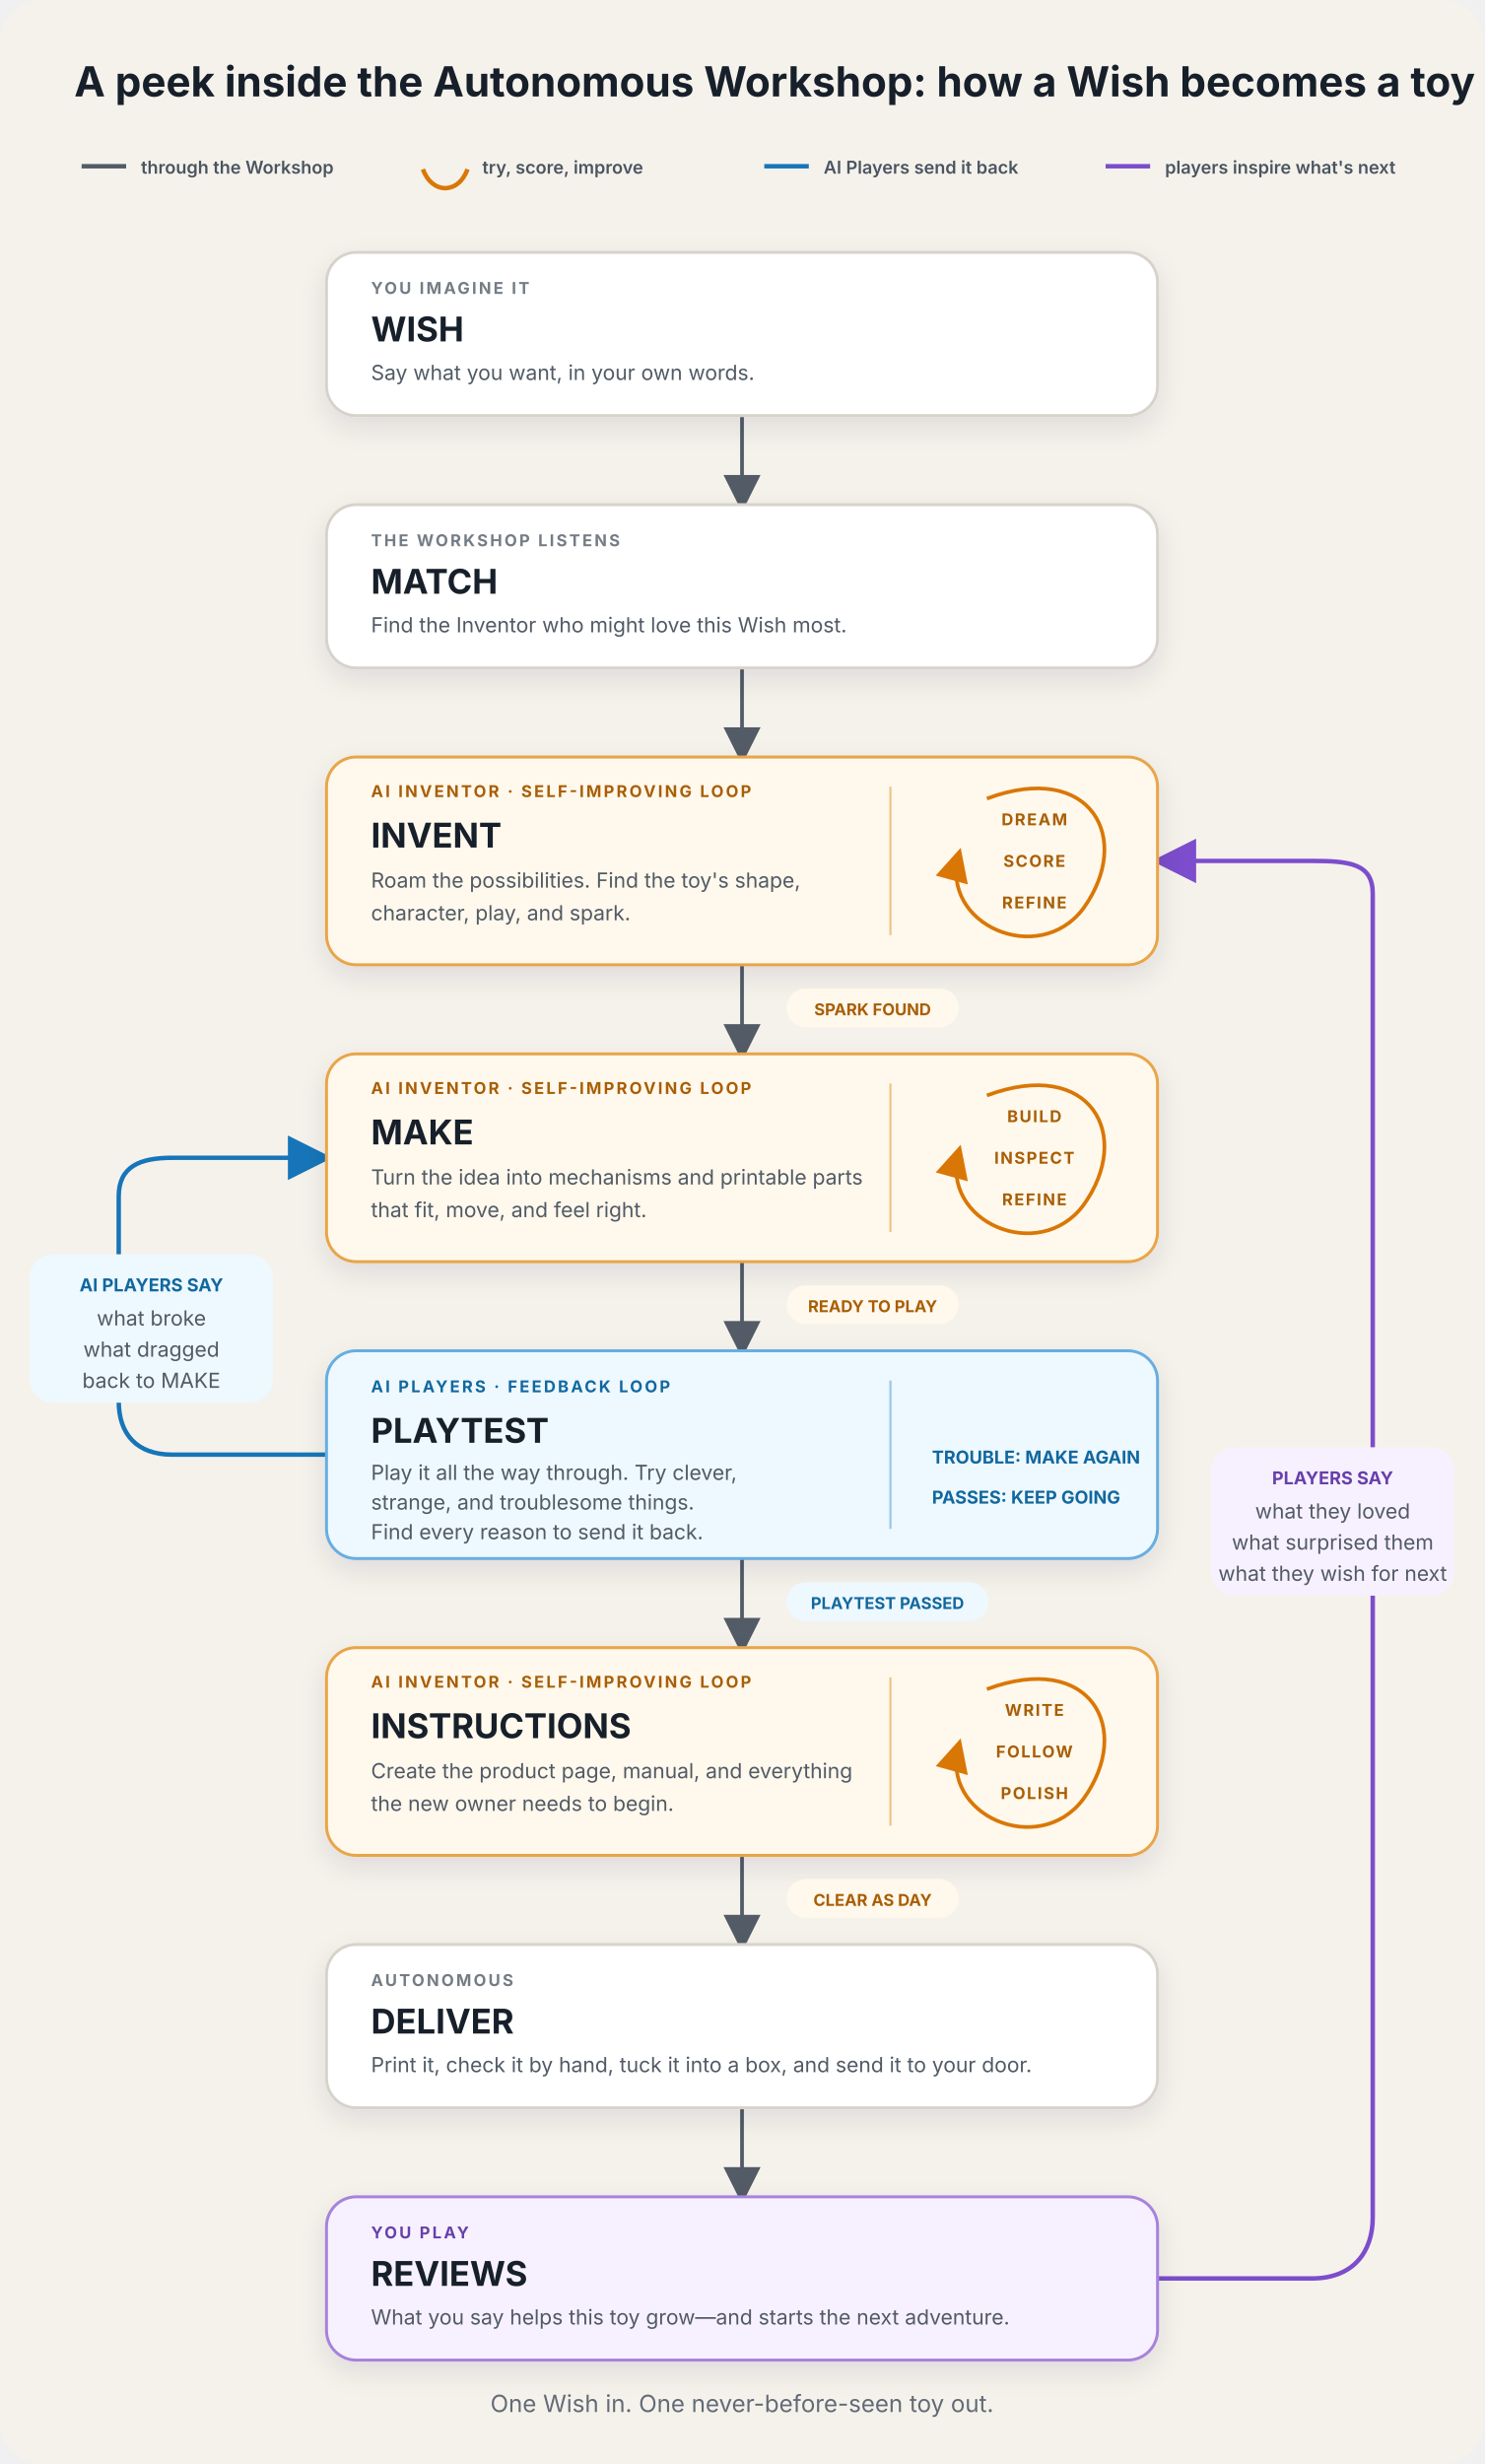
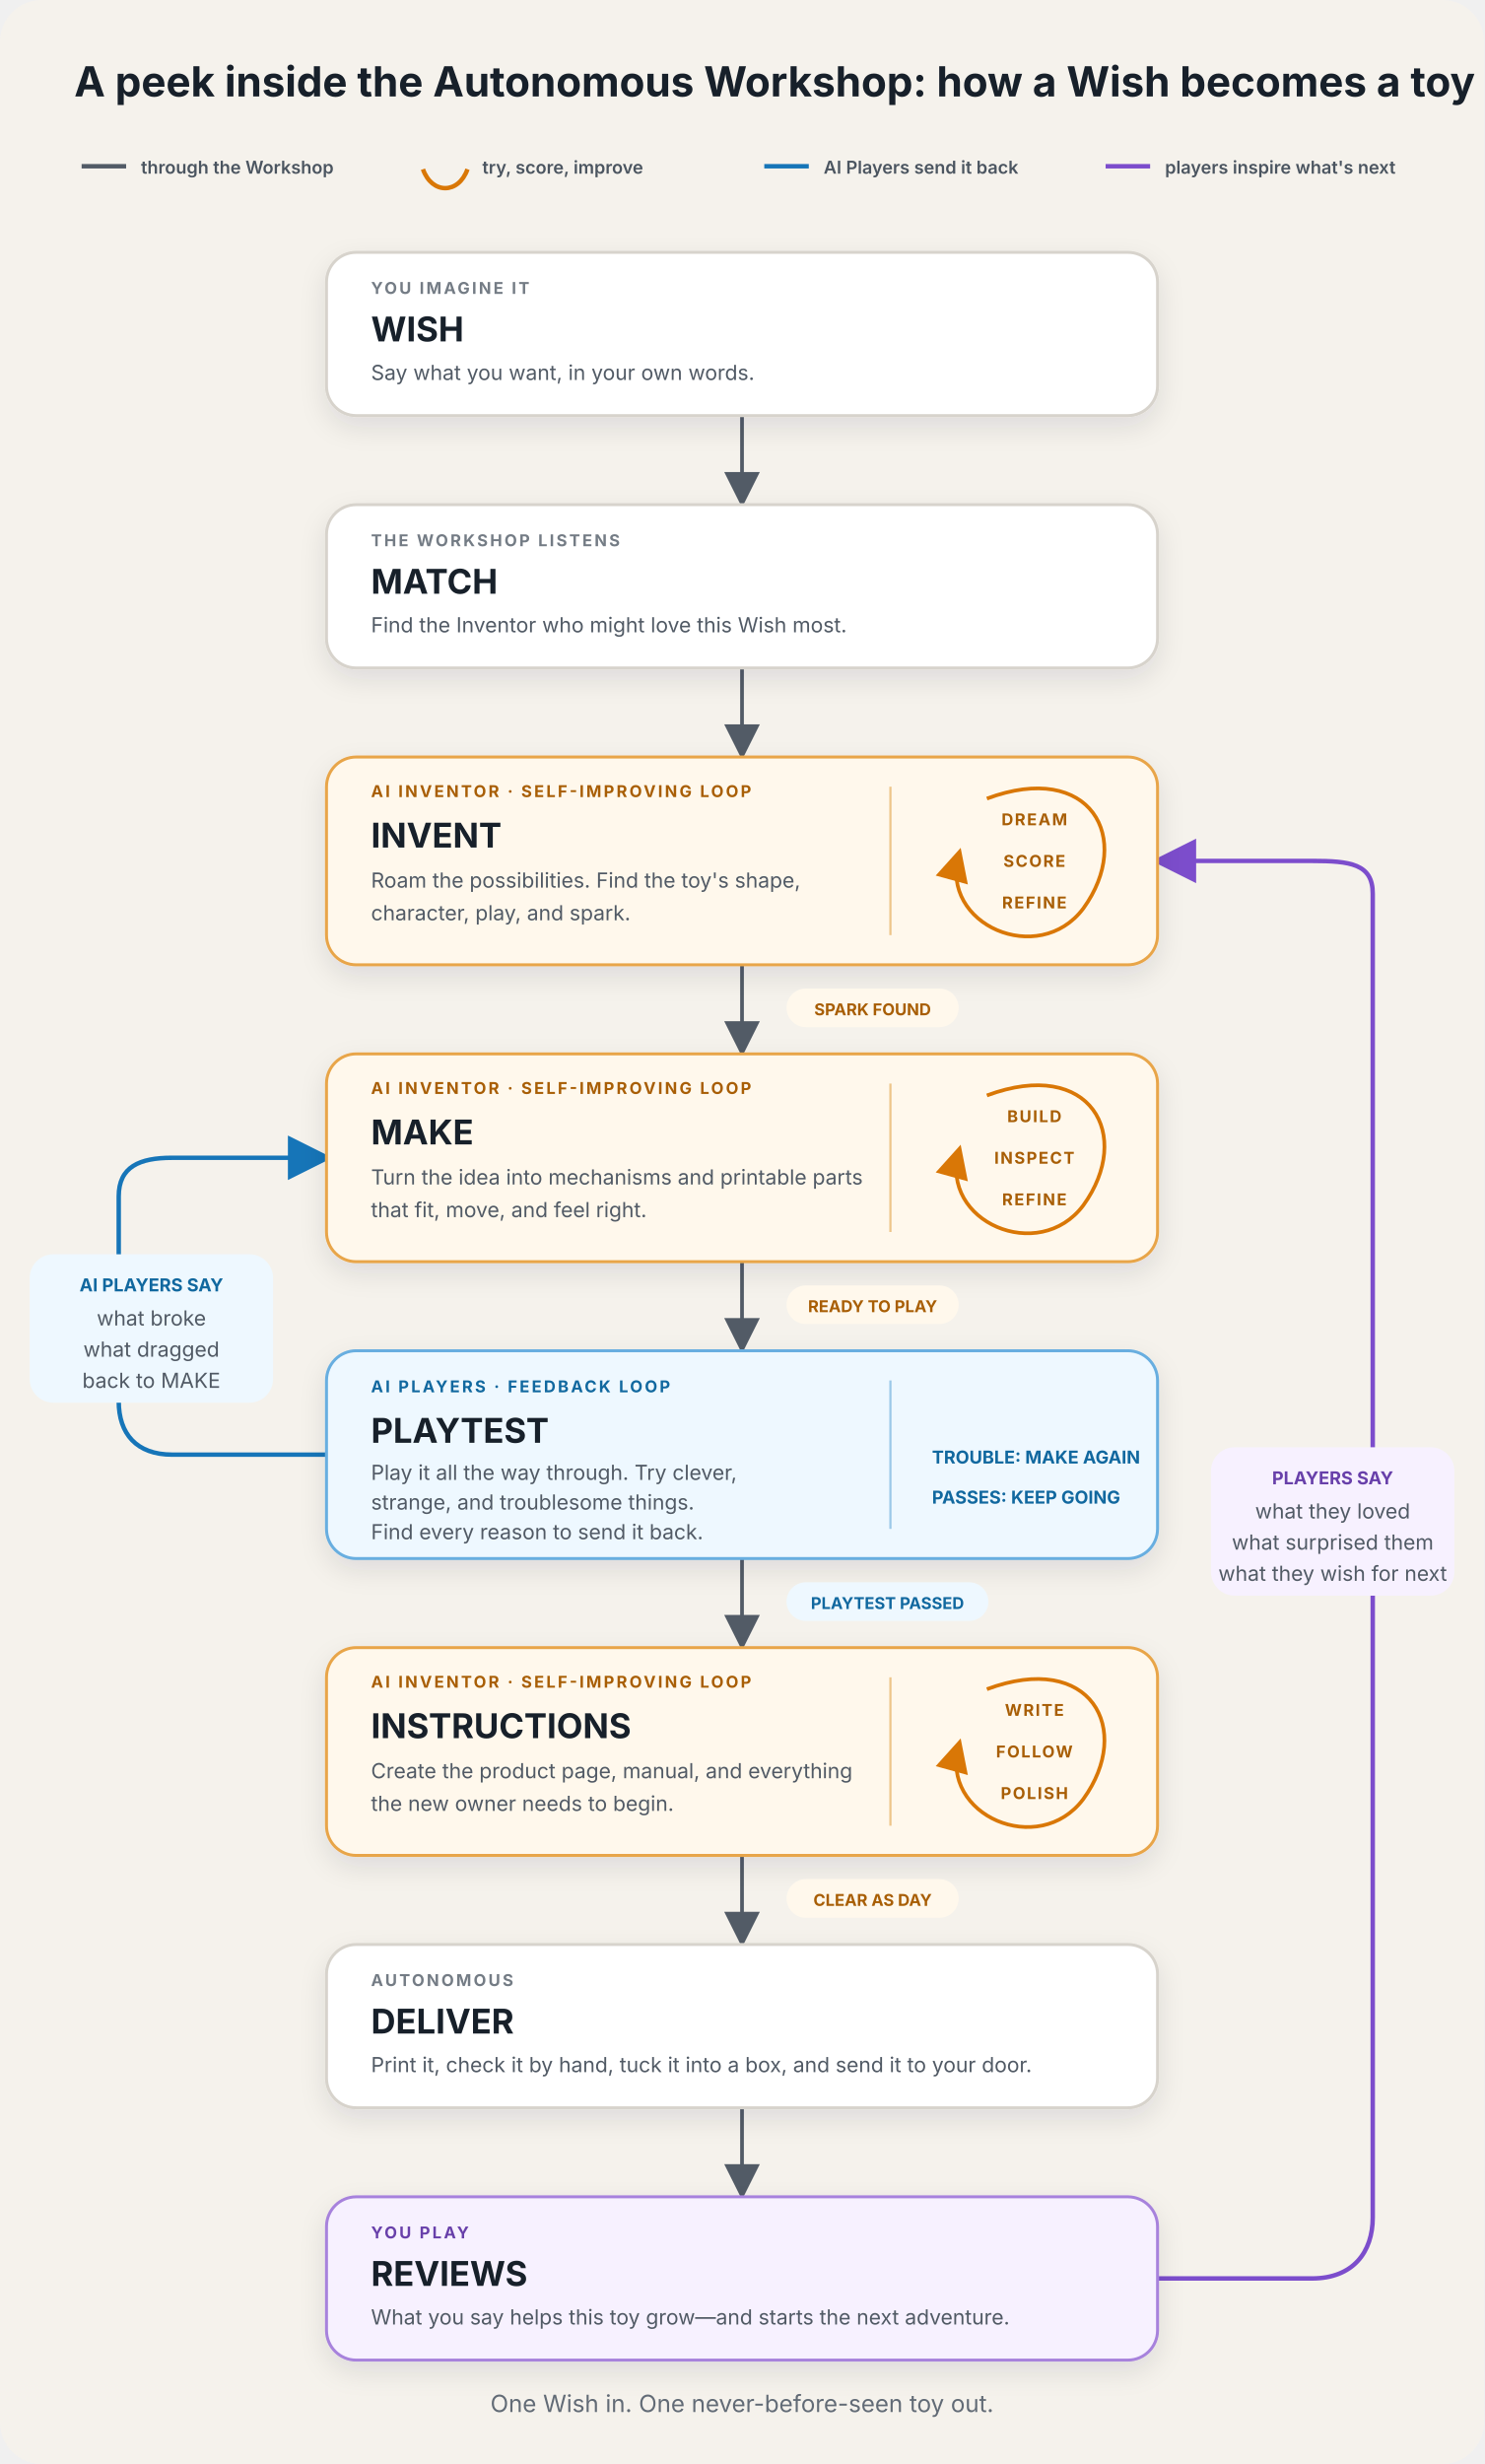
<svg xmlns="http://www.w3.org/2000/svg" viewBox="0 0 1000 1660" role="img" aria-labelledby="title description">
  <defs>
    <filter id="shadow" x="-20%" y="-20%" width="140%" height="160%">
      <feDropShadow dx="0" dy="7" stdDeviation="9" flood-color="#17202a" flood-opacity="0.10" />
    </filter>
-     <marker id="arrow-main" markerWidth="10" markerHeight="10" refX="8" refY="5" orient="auto" markerUnits="strokeWidth">
-       <path d="M 0 0 L 10 5 L 0 10 z" fill="#525b66" />
+     <marker id="arrow-main" viewBox="0 0 12 12" markerWidth="24" markerHeight="24" refX="11" refY="6" orient="auto" markerUnits="userSpaceOnUse" overflow="visible">
+       <polygon points="0,0 12,6 0,12" fill="#525b66" />
    </marker>
    <marker id="arrow-micro" markerWidth="9" markerHeight="9" refX="7" refY="4.5" orient="auto" markerUnits="strokeWidth">
      <path d="M 0 0 L 9 4.5 L 0 9 z" fill="#d97706" />
    </marker>
    <marker id="arrow-ai" markerWidth="10" markerHeight="10" refX="8" refY="5" orient="auto" markerUnits="strokeWidth">
      <path d="M 0 0 L 10 5 L 0 10 z" fill="#1675b8" />
    </marker>
    <marker id="arrow-human" markerWidth="10" markerHeight="10" refX="8" refY="5" orient="auto" markerUnits="strokeWidth">
      <path d="M 0 0 L 10 5 L 0 10 z" fill="#7c4dcc" />
    </marker>
    <style>
      .title { font: 700 28px -apple-system, BlinkMacSystemFont, "Segoe UI", sans-serif; fill: #17202a; }
      .subtitle { font: 400 16px -apple-system, BlinkMacSystemFont, "Segoe UI", sans-serif; fill: #626b76; }
      .legend { font: 600 12px -apple-system, BlinkMacSystemFont, "Segoe UI", sans-serif; fill: #4b5560; }
      .node { fill: #ffffff; stroke: #d7d3cc; stroke-width: 2; }
      .node-internal { fill: #fff8ec; stroke: #e8a548; stroke-width: 2; }
      .node-ai { fill: #eef8ff; stroke: #67aee0; stroke-width: 2; }
      .node-human { fill: #f7f1ff; stroke: #a782dc; stroke-width: 2; }
      .eyebrow { font: 700 11px -apple-system, BlinkMacSystemFont, "Segoe UI", sans-serif; letter-spacing: 1.5px; fill: #747c85; }
      .eyebrow-internal { fill: #a85e05; }
      .eyebrow-ai { fill: #11689f; }
      .eyebrow-human { fill: #6840aa; }
      .heading { font: 700 23px -apple-system, BlinkMacSystemFont, "Segoe UI", sans-serif; fill: #17202a; }
      .body { font: 400 14px -apple-system, BlinkMacSystemFont, "Segoe UI", sans-serif; fill: #515a65; }
      .micro-copy { font: 700 11px -apple-system, BlinkMacSystemFont, "Segoe UI", sans-serif; letter-spacing: 1px; fill: #a85e05; }
      .gate { font: 700 11px -apple-system, BlinkMacSystemFont, "Segoe UI", sans-serif; fill: #a85e05; }
      .gate-ai { font: 700 11px -apple-system, BlinkMacSystemFont, "Segoe UI", sans-serif; fill: #11689f; }
      .edge-label-ai { font: 700 12px -apple-system, BlinkMacSystemFont, "Segoe UI", sans-serif; fill: #11689f; }
      .edge-label-human { font: 700 12px -apple-system, BlinkMacSystemFont, "Segoe UI", sans-serif; fill: #6840aa; }
      .flow { fill: none; stroke: #525b66; stroke-width: 2.5; marker-end: url(#arrow-main); }
      .micro { fill: none; stroke: #d97706; stroke-width: 2.5; marker-end: url(#arrow-micro); }
      .feedback-ai { fill: none; stroke: #1675b8; stroke-width: 3; marker-end: url(#arrow-ai); }
      .feedback-human { fill: none; stroke: #7c4dcc; stroke-width: 3; marker-end: url(#arrow-human); }
    </style>
  </defs>
  <rect width="1000" height="1660" rx="28" fill="#f5f2ec" />
  <text x="50" y="65" class="title">A peek inside the Autonomous Workshop: how a Wish becomes a toy</text>
  <g transform="translate(55 112)">
    <g transform="translate(0 0)">
      <line x1="0" y1="0" x2="30" y2="0" stroke="#525b66" stroke-width="3" />
      <text x="40" y="5" class="legend">through the Workshop</text>
    </g>
    <g transform="translate(230 0)">
      <path d="M 0 2 C 6 19, 24 19, 30 2" fill="none" stroke="#d97706" stroke-width="3" />
      <text x="40" y="5" class="legend">try, score, improve</text>
    </g>
    <g transform="translate(460 0)">
      <line x1="0" y1="0" x2="30" y2="0" stroke="#1675b8" stroke-width="3" />
      <text x="40" y="5" class="legend">AI Players send it back</text>
    </g>
    <g transform="translate(690 0)">
      <line x1="0" y1="0" x2="30" y2="0" stroke="#7c4dcc" stroke-width="3" />
      <text x="40" y="5" class="legend">players inspire what's next</text>
    </g>
  </g>
  <path class="flow" d="M 500 280 V 340" />
  <path class="flow" d="M 500 450 V 510" />
  <path class="flow" d="M 500 650 V 710" />
  <path class="flow" d="M 500 850 V 910" />
  <path class="flow" d="M 500 1050 V 1110" />
  <path class="flow" d="M 500 1250 V 1310" />
  <path class="flow" d="M 500 1420 V 1480" />
  <path class="feedback-ai" transform="translate(0 40)" d="M 220 940 H 116 C 92 940, 80 926, 80 904 V 766 C 80 746, 94 740, 116 740 H 218" />
  <path class="feedback-human" transform="translate(0 40)" d="M 780 1495 H 884 C 912 1495, 925 1477, 925 1454 V 562 C 925 542, 910 540, 884 540 H 782" />
  <g transform="translate(0 40)">
    <rect x="20" y="805" width="164" height="100" rx="16" fill="#eef8ff" />
    <text x="102" y="830" text-anchor="middle" class="edge-label-ai">AI PLAYERS SAY</text>
    <text x="102" y="853" text-anchor="middle" class="body">what broke</text>
    <text x="102" y="874" text-anchor="middle" class="body">what dragged</text>
    <text x="102" y="895" text-anchor="middle" class="body">back to MAKE</text>
  </g>
  <g transform="translate(0 40)">
    <rect x="816" y="935" width="164" height="100" rx="16" fill="#f7f1ff" />
    <text x="898" y="960" text-anchor="middle" class="edge-label-human">PLAYERS SAY</text>
    <text x="898" y="983" text-anchor="middle" class="body">what they loved</text>
    <text x="898" y="1004" text-anchor="middle" class="body">what surprised them</text>
    <text x="898" y="1025" text-anchor="middle" class="body">what they wish for next</text>
  </g>
  <g filter="url(#shadow)">
    <rect class="node" x="220" y="170" width="560" height="110" rx="20" />
  </g>
  <text x="250" y="198" class="eyebrow">YOU IMAGINE IT</text>
  <text x="250" y="230" class="heading">WISH</text>
  <text x="250" y="256" class="body">Say what you want, in your own words.</text>
  <g transform="translate(0 20)">
    <g filter="url(#shadow)">
      <rect class="node" x="220" y="320" width="560" height="110" rx="20" />
    </g>
    <text x="250" y="348" class="eyebrow">THE WORKSHOP LISTENS</text>
    <text x="250" y="380" class="heading">MATCH</text>
    <text x="250" y="406" class="body">Find the Inventor who might love this Wish most.</text>
  </g>
  <g transform="translate(0 40)">
    <g filter="url(#shadow)">
      <rect class="node-internal" x="220" y="470" width="560" height="140" rx="20" />
    </g>
    <line x1="600" y1="490" x2="600" y2="590" stroke="#edc58a" stroke-width="1.5" />
    <text x="250" y="497" class="eyebrow eyebrow-internal">AI INVENTOR · SELF-IMPROVING LOOP</text>
    <text x="250" y="531" class="heading">INVENT</text>
    <text x="250" y="558" class="body">Roam the possibilities. Find the toy's shape,</text>
    <text x="250" y="580" class="body">character, play, and spark.</text>
    <path class="micro" d="M 665 498 C 735 472, 764 525, 730 572 C 700 612, 633 583, 646 536" />
    <text x="697" y="516" text-anchor="middle" class="micro-copy">DREAM</text>
    <text x="697" y="544" text-anchor="middle" class="micro-copy">SCORE</text>
    <text x="697" y="572" text-anchor="middle" class="micro-copy">REFINE</text>
    <rect x="530" y="626" width="116" height="26" rx="13" fill="#fff8ec" />
    <text x="588" y="644" text-anchor="middle" class="gate">SPARK FOUND</text>
    <g filter="url(#shadow)">
      <rect class="node-internal" x="220" y="670" width="560" height="140" rx="20" />
    </g>
    <line x1="600" y1="690" x2="600" y2="790" stroke="#edc58a" stroke-width="1.5" />
    <text x="250" y="697" class="eyebrow eyebrow-internal">AI INVENTOR · SELF-IMPROVING LOOP</text>
    <text x="250" y="731" class="heading">MAKE</text>
    <text x="250" y="758" class="body">Turn the idea into mechanisms and printable parts</text>
    <text x="250" y="780" class="body">that fit, move, and feel right.</text>
    <path class="micro" d="M 665 698 C 735 672, 764 725, 730 772 C 700 812, 633 783, 646 736" />
    <text x="697" y="716" text-anchor="middle" class="micro-copy">BUILD</text>
    <text x="697" y="744" text-anchor="middle" class="micro-copy">INSPECT</text>
    <text x="697" y="772" text-anchor="middle" class="micro-copy">REFINE</text>
    <rect x="530" y="826" width="116" height="26" rx="13" fill="#fff8ec" />
    <text x="588" y="844" text-anchor="middle" class="gate">READY TO PLAY</text>
    <g filter="url(#shadow)">
      <rect class="node-ai" x="220" y="870" width="560" height="140" rx="20" />
    </g>
    <line x1="600" y1="890" x2="600" y2="990" stroke="#9bc8e8" stroke-width="1.5" />
    <text x="250" y="898" class="eyebrow eyebrow-ai">AI PLAYERS · FEEDBACK LOOP</text>
    <text x="250" y="932" class="heading">PLAYTEST</text>
    <text x="250" y="957" class="body">Play it all the way through. Try clever,</text>
    <text x="250" y="977" class="body">strange, and troublesome things.</text>
    <text x="250" y="997" class="body">Find every reason to send it back.</text>
    <text x="628" y="946" class="edge-label-ai">TROUBLE: MAKE AGAIN</text>
    <text x="628" y="973" class="edge-label-ai">PASSES: KEEP GOING</text>
    <rect x="530" y="1026" width="136" height="26" rx="13" fill="#eef8ff" />
    <text x="598" y="1044" text-anchor="middle" class="gate-ai">PLAYTEST PASSED</text>
    <g filter="url(#shadow)">
      <rect class="node-internal" x="220" y="1070" width="560" height="140" rx="20" />
    </g>
    <line x1="600" y1="1090" x2="600" y2="1190" stroke="#edc58a" stroke-width="1.5" />
    <text x="250" y="1097" class="eyebrow eyebrow-internal">AI INVENTOR · SELF-IMPROVING LOOP</text>
    <text x="250" y="1131" class="heading">INSTRUCTIONS</text>
    <text x="250" y="1158" class="body">Create the product page, manual, and everything</text>
    <text x="250" y="1180" class="body">the new owner needs to begin.</text>
    <path class="micro" d="M 665 1098 C 735 1072, 764 1125, 730 1172 C 700 1212, 633 1183, 646 1136" />
    <text x="697" y="1116" text-anchor="middle" class="micro-copy">WRITE</text>
    <text x="697" y="1144" text-anchor="middle" class="micro-copy">FOLLOW</text>
    <text x="697" y="1172" text-anchor="middle" class="micro-copy">POLISH</text>
    <rect x="530" y="1226" width="116" height="26" rx="13" fill="#fff8ec" />
    <text x="588" y="1244" text-anchor="middle" class="gate">CLEAR AS DAY</text>
    <g filter="url(#shadow)">
      <rect class="node" x="220" y="1270" width="560" height="110" rx="20" />
    </g>
    <text x="250" y="1298" class="eyebrow">AUTONOMOUS</text>
    <text x="250" y="1330" class="heading">DELIVER</text>
    <text x="250" y="1356" class="body">Print it, check it by hand, tuck it into a box, and send it to your door.</text>
    <g filter="url(#shadow)">
      <rect class="node-human" x="220" y="1440" width="560" height="110" rx="20" />
    </g>
    <text x="250" y="1468" class="eyebrow eyebrow-human">YOU PLAY</text>
    <text x="250" y="1500" class="heading">REVIEWS</text>
    <text x="250" y="1526" class="body">What you say helps this toy grow—and starts the next adventure.</text>
    <text x="500" y="1585" text-anchor="middle" class="subtitle">One Wish in. One never-before-seen toy out.</text>
  </g>
</svg>
